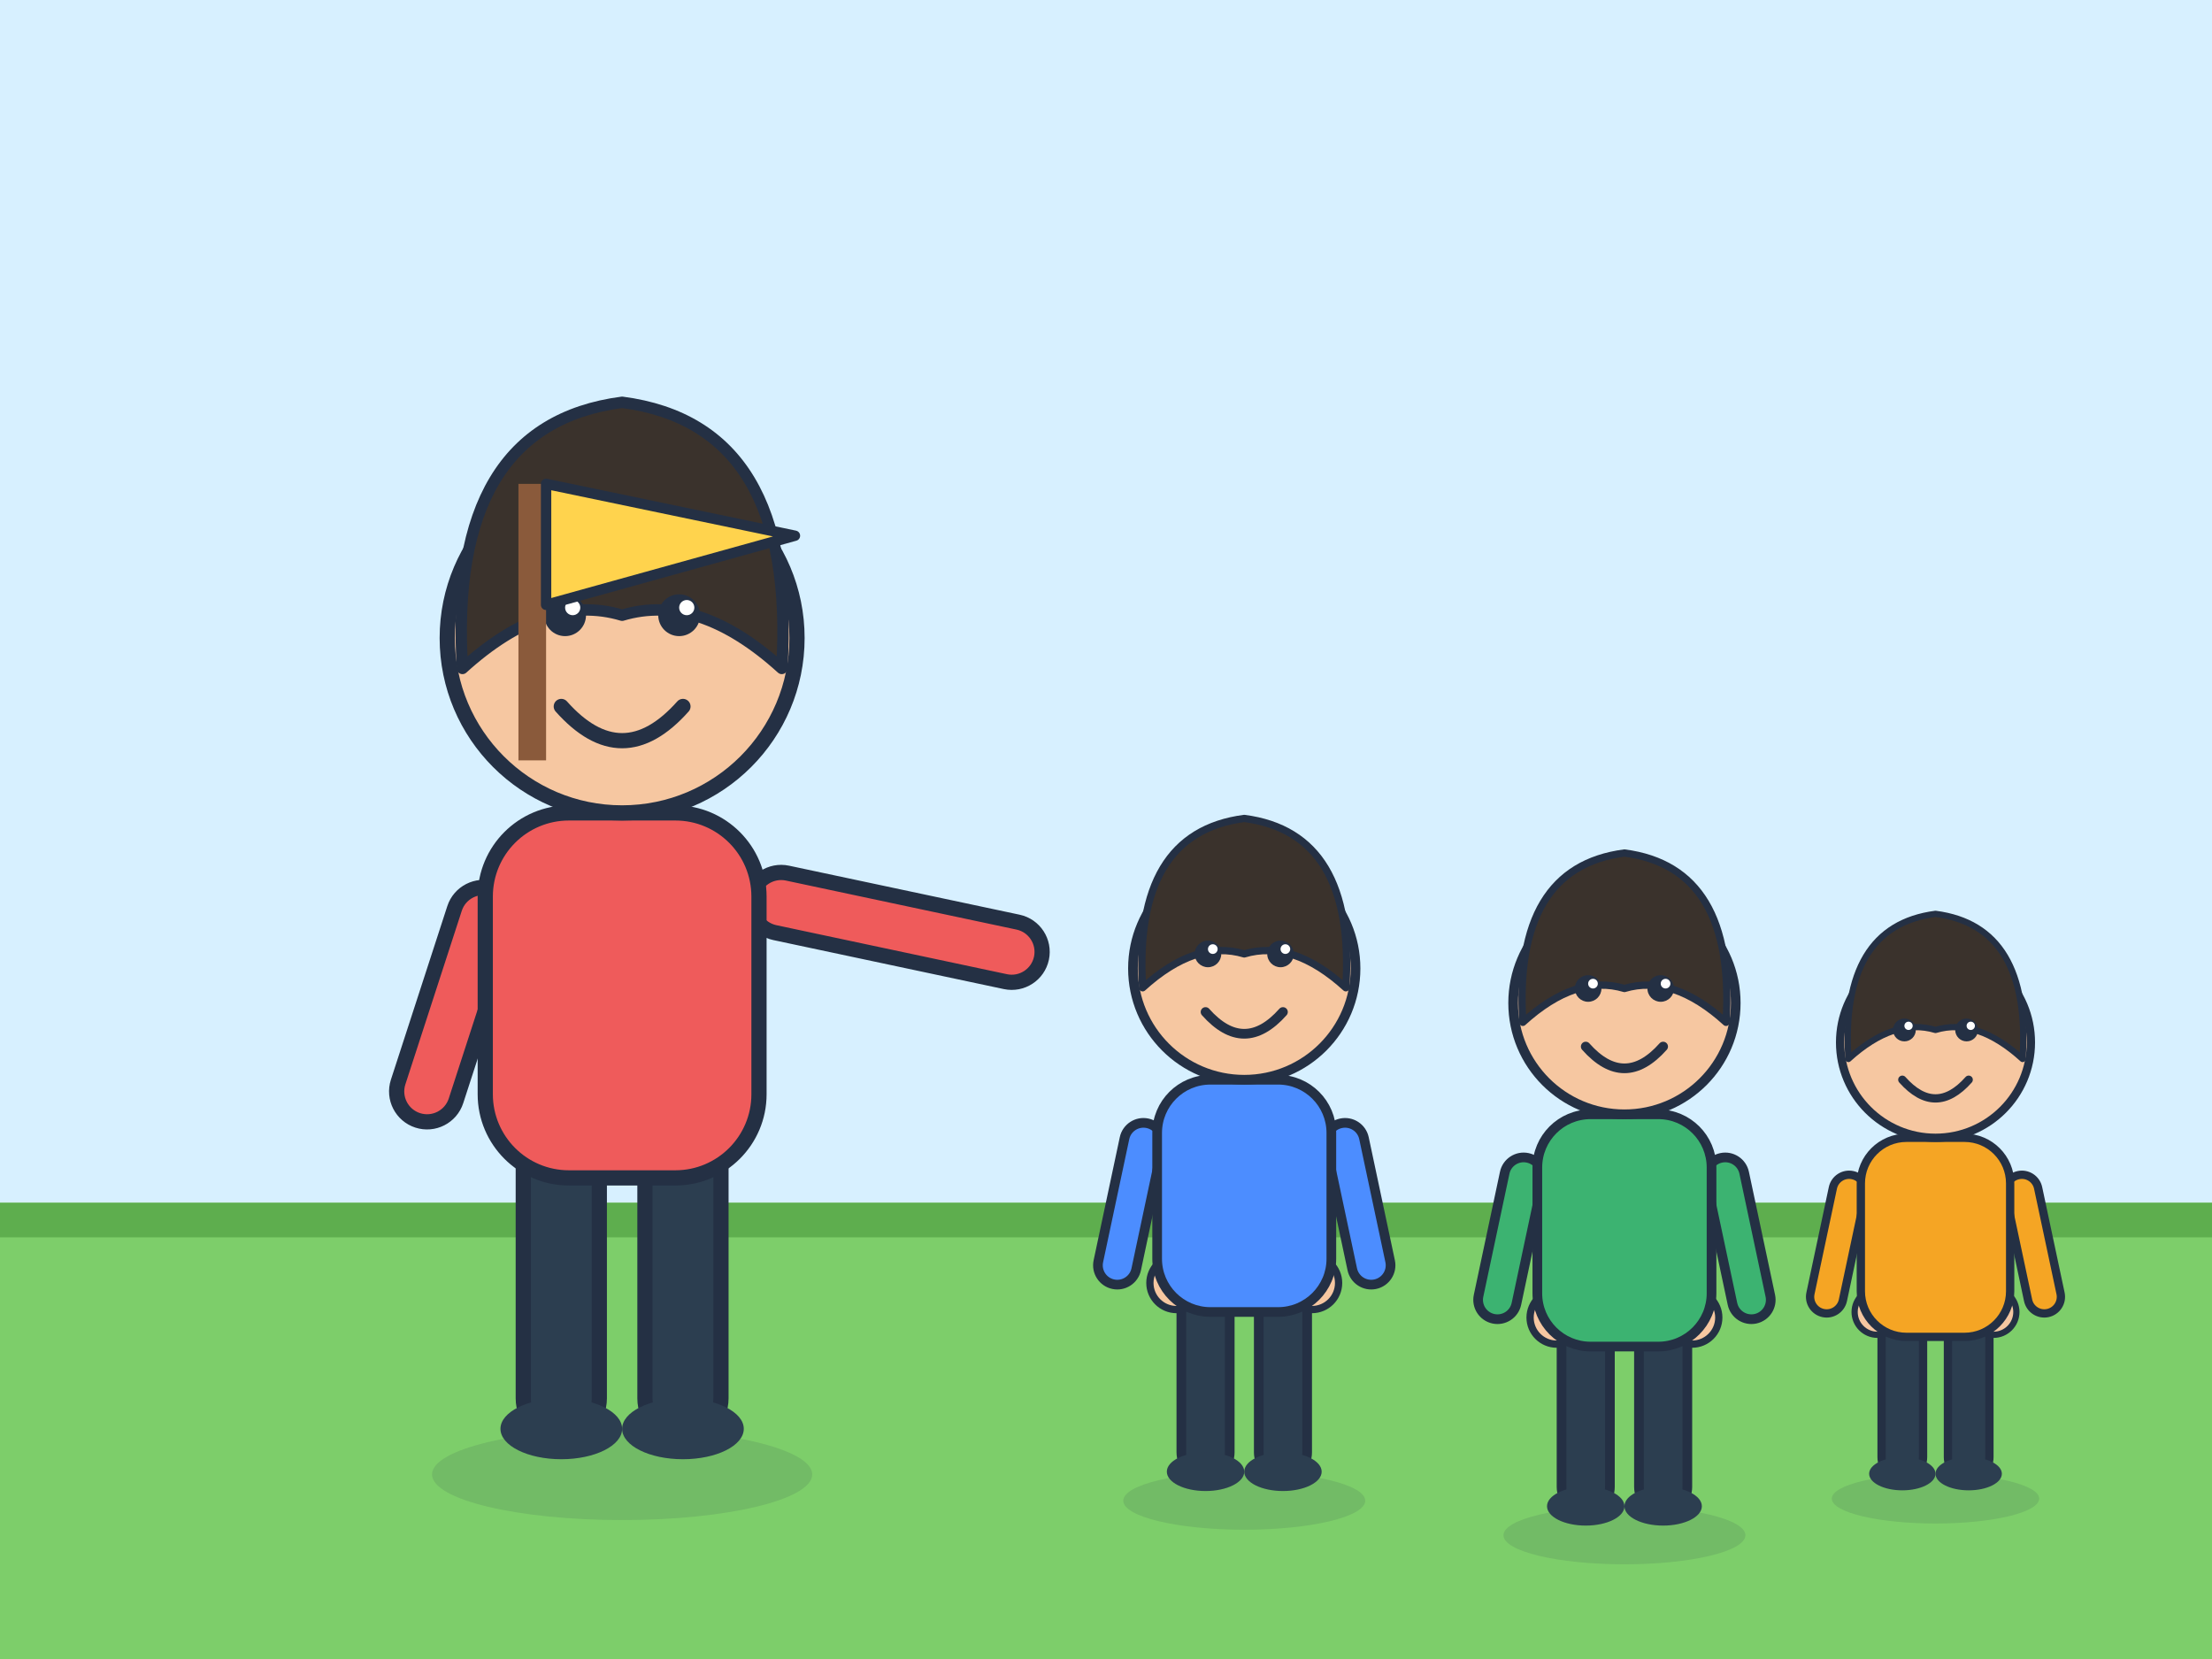
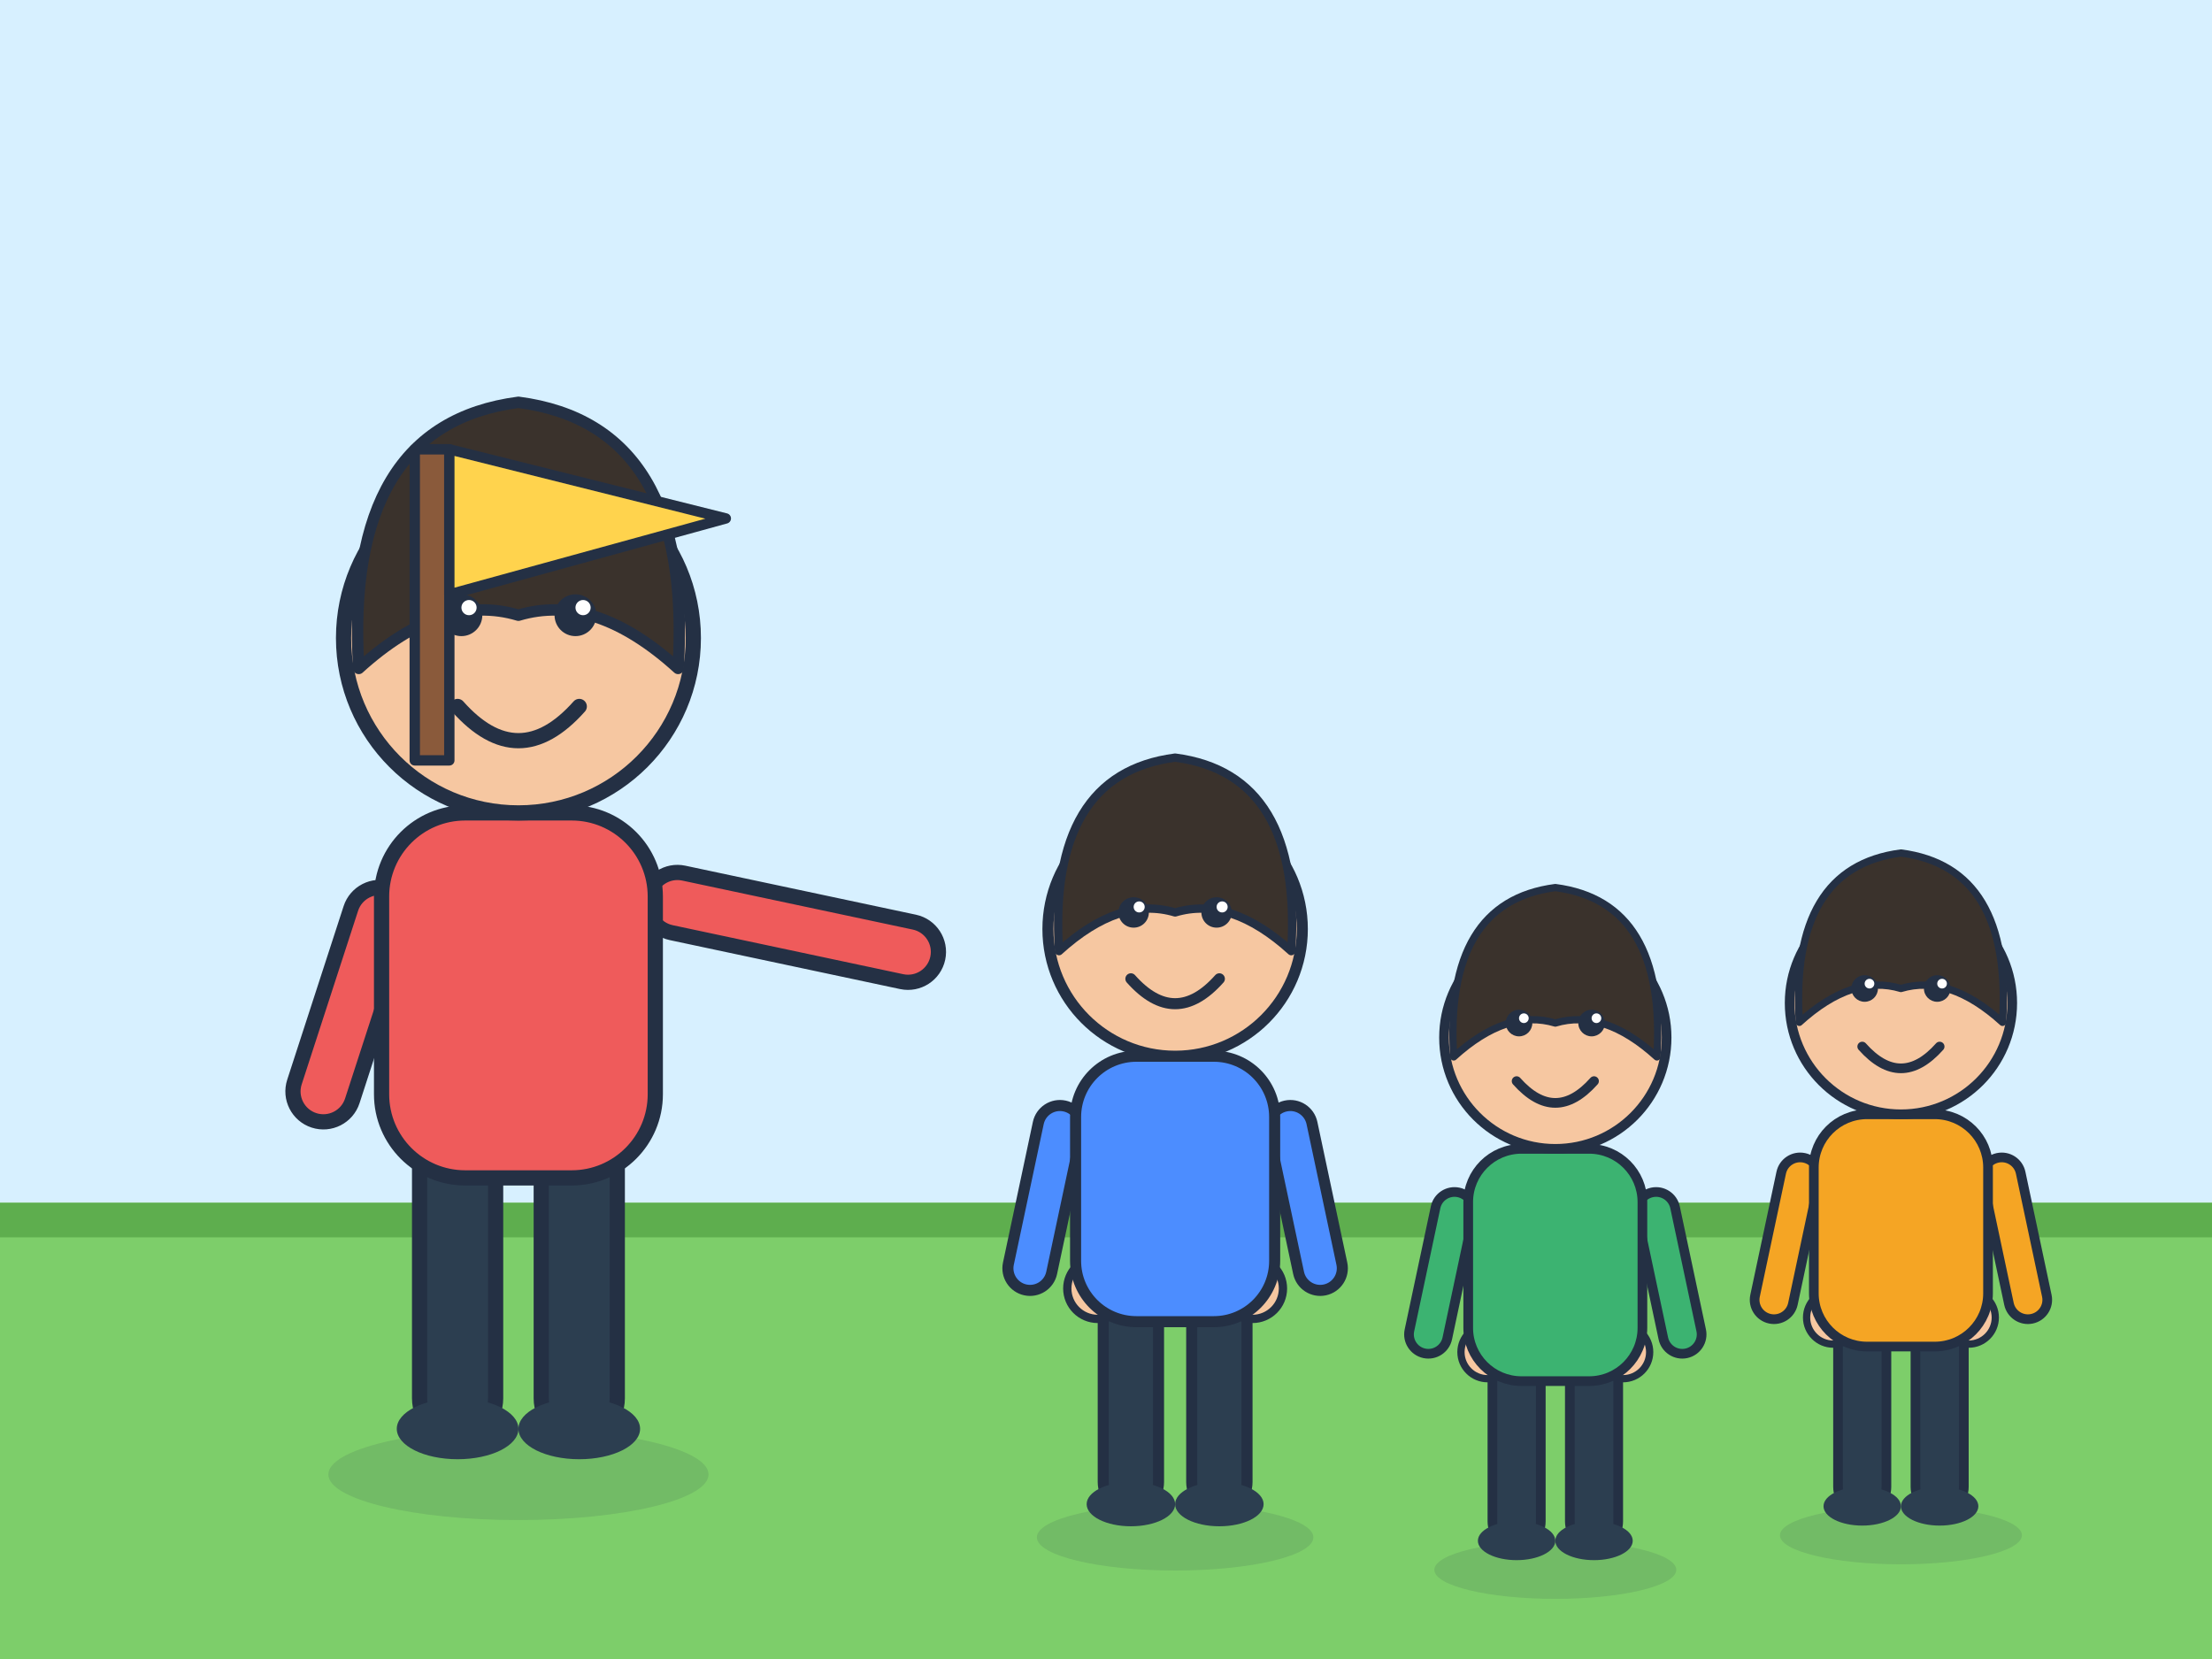
<svg xmlns="http://www.w3.org/2000/svg" width="640" height="480" viewBox="0 0 640 480" shape-rendering="geometricPrecision">
  <rect x="0.0" y="0.0" width="640.0" height="480.0" fill="#d7f0ff" />
  <rect x="0.0" y="0.0" width="640.0" height="480.0" fill="#d7f0ff" />
  <rect x="0.0" y="348.0" width="640.0" height="132.0" fill="#7dce6a" />
  <rect x="0.0" y="348.0" width="640.0" height="10.0" fill="#5eae4e" />
-   <g transform="translate(180.0 420.0) scale(1.1 1.1)">
+   <g transform="translate(150.0 420.0) scale(1.1 1.1)">
    <ellipse cx="0.0" cy="6.0" rx="50.0" ry="12.0" fill="rgba(36,48,68,0.12)" />
    <rect x="-26.0" y="-86.0" width="20.0" height="82.0" rx="10.0" fill="#2c3e50" stroke="#243044" stroke-width="4.0" stroke-linejoin="round" stroke-linecap="round" />
    <rect x="6.0" y="-86.0" width="20.0" height="82.0" rx="10.0" fill="#2c3e50" stroke="#243044" stroke-width="4.0" stroke-linejoin="round" stroke-linecap="round" />
    <ellipse cx="-16.0" cy="-6.0" rx="16.0" ry="8.0" fill="#2c3e50" />
    <ellipse cx="16.0" cy="-6.0" rx="16.0" ry="8.0" fill="#2c3e50" />
    <rect x="-8.0" y="0" width="16.0" height="64.0" rx="8.0" fill="#ef5b5b" stroke="#243044" stroke-width="4" stroke-linejoin="round" transform="translate(-34.0 -148.0) rotate(18.0)" />
    <rect x="-8.0" y="0" width="16.0" height="78.0" rx="8.0" fill="#ef5b5b" stroke="#243044" stroke-width="4" stroke-linejoin="round" transform="translate(34.0 -146.0) rotate(-78.0)" />
    <rect x="-36.0" y="-168.0" width="72.0" height="96.0" rx="22.0" fill="#ef5b5b" stroke="#243044" stroke-width="4.0" stroke-linejoin="round" stroke-linecap="round" />
    <circle cx="0.0" cy="-214.0" r="46.0" fill="#f6c7a1" stroke="#243044" stroke-width="4.0" stroke-linejoin="round" stroke-linecap="round" />
    <path d="M-42 -206 Q-46 -270 0 -276 Q46 -270 42 -206 Q20 -226 0 -220 Q-20 -226 -42 -206" fill="#3a322c" stroke="#243044" stroke-width="3.0" stroke-linejoin="round" stroke-linecap="round" />
    <circle cx="-15.0" cy="-220.0" r="5.5" fill="#243044" />
    <circle cx="15.0" cy="-220.0" r="5.5" fill="#243044" />
    <circle cx="-13.0" cy="-222.0" r="2.0" fill="#ffffff" />
    <circle cx="17.0" cy="-222.0" r="2.0" fill="#ffffff" />
    <path d="M-16 -196 Q0 -178 16 -196" fill="none" stroke="#243044" stroke-width="4.0" stroke-linejoin="round" stroke-linecap="round" />
  </g>
-   <rect x="150.0" y="140.0" width="8.0" height="80.0" fill="#8a5a3b" />
-   <polygon points="158.0,140.0 230.0,155.0 158.0,175.0" fill="#ffd34d" stroke="#243044" stroke-width="3.0" stroke-linejoin="round" stroke-linecap="round" />
-   <g transform="translate(360.0 430.0) scale(0.7 0.7)">
+   <rect x="120.0" y="130.0" width="10.0" height="90.0" fill="#8a5a3b" stroke="#243044" stroke-width="3.0" stroke-linejoin="round" stroke-linecap="round" />
+   <polygon points="130.0,130.0 210.0,150.0 130.0,172.0" fill="#ffd34d" stroke="#243044" stroke-width="3.0" stroke-linejoin="round" stroke-linecap="round" />
+   <g transform="translate(340.0 440.0) scale(0.8 0.8)">
    <ellipse cx="0.0" cy="6.0" rx="50.0" ry="12.0" fill="rgba(36,48,68,0.12)" />
    <rect x="-26.0" y="-86.0" width="20.0" height="82.0" rx="10.0" fill="#2c3e50" stroke="#243044" stroke-width="4.0" stroke-linejoin="round" stroke-linecap="round" />
    <rect x="6.0" y="-86.0" width="20.0" height="82.0" rx="10.0" fill="#2c3e50" stroke="#243044" stroke-width="4.0" stroke-linejoin="round" stroke-linecap="round" />
    <ellipse cx="-16.0" cy="-6.0" rx="16.0" ry="8.0" fill="#2c3e50" />
    <ellipse cx="16.0" cy="-6.0" rx="16.0" ry="8.0" fill="#2c3e50" />
    <rect x="-8.0" y="0" width="16.0" height="68.0" rx="8.0" fill="#4c8dff" stroke="#243044" stroke-width="4" stroke-linejoin="round" transform="translate(-40.0 -150.0) rotate(12.0)" />
    <rect x="-8.0" y="0" width="16.0" height="68.0" rx="8.0" fill="#4c8dff" stroke="#243044" stroke-width="4" stroke-linejoin="round" transform="translate(40.0 -150.0) rotate(-12.0)" />
    <circle cx="-28.0" cy="-84.0" r="11.0" fill="#f6c7a1" stroke="#243044" stroke-width="3.0" stroke-linejoin="round" stroke-linecap="round" />
    <circle cx="28.0" cy="-84.0" r="11.0" fill="#f6c7a1" stroke="#243044" stroke-width="3.0" stroke-linejoin="round" stroke-linecap="round" />
    <rect x="-36.0" y="-168.0" width="72.0" height="96.0" rx="22.0" fill="#4c8dff" stroke="#243044" stroke-width="4.0" stroke-linejoin="round" stroke-linecap="round" />
    <circle cx="0.0" cy="-214.0" r="46.0" fill="#f6c7a1" stroke="#243044" stroke-width="4.0" stroke-linejoin="round" stroke-linecap="round" />
    <path d="M-42 -206 Q-46 -270 0 -276 Q46 -270 42 -206 Q20 -226 0 -220 Q-20 -226 -42 -206" fill="#3a322c" stroke="#243044" stroke-width="3.0" stroke-linejoin="round" stroke-linecap="round" />
    <circle cx="-15.0" cy="-220.0" r="5.5" fill="#243044" />
    <circle cx="15.0" cy="-220.0" r="5.5" fill="#243044" />
    <circle cx="-13.0" cy="-222.0" r="2.0" fill="#ffffff" />
    <circle cx="17.0" cy="-222.0" r="2.0" fill="#ffffff" />
    <path d="M-16 -196 Q0 -178 16 -196" fill="none" stroke="#243044" stroke-width="4.0" stroke-linejoin="round" stroke-linecap="round" />
  </g>
-   <g transform="translate(470.0 440.0) scale(0.7 0.7)">
+   <g transform="translate(450.0 450.0) scale(0.7 0.7)">
    <ellipse cx="0.0" cy="6.0" rx="50.0" ry="12.0" fill="rgba(36,48,68,0.12)" />
    <rect x="-26.0" y="-86.0" width="20.0" height="82.0" rx="10.0" fill="#2c3e50" stroke="#243044" stroke-width="4.0" stroke-linejoin="round" stroke-linecap="round" />
    <rect x="6.0" y="-86.0" width="20.0" height="82.0" rx="10.0" fill="#2c3e50" stroke="#243044" stroke-width="4.0" stroke-linejoin="round" stroke-linecap="round" />
    <ellipse cx="-16.0" cy="-6.0" rx="16.0" ry="8.0" fill="#2c3e50" />
    <ellipse cx="16.0" cy="-6.0" rx="16.0" ry="8.0" fill="#2c3e50" />
    <rect x="-8.0" y="0" width="16.0" height="68.0" rx="8.0" fill="#3cb371" stroke="#243044" stroke-width="4" stroke-linejoin="round" transform="translate(-40.0 -150.0) rotate(12.0)" />
    <rect x="-8.0" y="0" width="16.0" height="68.0" rx="8.0" fill="#3cb371" stroke="#243044" stroke-width="4" stroke-linejoin="round" transform="translate(40.0 -150.0) rotate(-12.0)" />
    <circle cx="-28.0" cy="-84.0" r="11.0" fill="#f6c7a1" stroke="#243044" stroke-width="3.0" stroke-linejoin="round" stroke-linecap="round" />
    <circle cx="28.0" cy="-84.0" r="11.0" fill="#f6c7a1" stroke="#243044" stroke-width="3.0" stroke-linejoin="round" stroke-linecap="round" />
    <rect x="-36.0" y="-168.0" width="72.0" height="96.0" rx="22.0" fill="#3cb371" stroke="#243044" stroke-width="4.0" stroke-linejoin="round" stroke-linecap="round" />
    <circle cx="0.0" cy="-214.0" r="46.0" fill="#f6c7a1" stroke="#243044" stroke-width="4.0" stroke-linejoin="round" stroke-linecap="round" />
    <path d="M-42 -206 Q-46 -270 0 -276 Q46 -270 42 -206 Q20 -226 0 -220 Q-20 -226 -42 -206" fill="#3a322c" stroke="#243044" stroke-width="3.0" stroke-linejoin="round" stroke-linecap="round" />
    <circle cx="-15.0" cy="-220.0" r="5.5" fill="#243044" />
    <circle cx="15.0" cy="-220.0" r="5.5" fill="#243044" />
    <circle cx="-13.0" cy="-222.0" r="2.0" fill="#ffffff" />
    <circle cx="17.0" cy="-222.0" r="2.0" fill="#ffffff" />
    <path d="M-16 -196 Q0 -178 16 -196" fill="none" stroke="#243044" stroke-width="4.0" stroke-linejoin="round" stroke-linecap="round" />
  </g>
-   <g transform="translate(560.0 430.0) scale(0.6 0.6)">
+   <g transform="translate(550.0 440.0) scale(0.7 0.7)">
    <ellipse cx="0.0" cy="6.0" rx="50.0" ry="12.0" fill="rgba(36,48,68,0.12)" />
    <rect x="-26.0" y="-86.0" width="20.0" height="82.0" rx="10.0" fill="#2c3e50" stroke="#243044" stroke-width="4.0" stroke-linejoin="round" stroke-linecap="round" />
    <rect x="6.0" y="-86.0" width="20.0" height="82.0" rx="10.0" fill="#2c3e50" stroke="#243044" stroke-width="4.0" stroke-linejoin="round" stroke-linecap="round" />
    <ellipse cx="-16.0" cy="-6.0" rx="16.0" ry="8.0" fill="#2c3e50" />
    <ellipse cx="16.0" cy="-6.0" rx="16.0" ry="8.0" fill="#2c3e50" />
    <rect x="-8.0" y="0" width="16.0" height="68.0" rx="8.0" fill="#f5a524" stroke="#243044" stroke-width="4" stroke-linejoin="round" transform="translate(-40.0 -150.0) rotate(12.0)" />
    <rect x="-8.0" y="0" width="16.0" height="68.0" rx="8.0" fill="#f5a524" stroke="#243044" stroke-width="4" stroke-linejoin="round" transform="translate(40.0 -150.0) rotate(-12.0)" />
    <circle cx="-28.0" cy="-84.0" r="11.0" fill="#f6c7a1" stroke="#243044" stroke-width="3.0" stroke-linejoin="round" stroke-linecap="round" />
    <circle cx="28.0" cy="-84.0" r="11.0" fill="#f6c7a1" stroke="#243044" stroke-width="3.0" stroke-linejoin="round" stroke-linecap="round" />
    <rect x="-36.0" y="-168.0" width="72.0" height="96.0" rx="22.0" fill="#f5a524" stroke="#243044" stroke-width="4.0" stroke-linejoin="round" stroke-linecap="round" />
    <circle cx="0.0" cy="-214.0" r="46.0" fill="#f6c7a1" stroke="#243044" stroke-width="4.0" stroke-linejoin="round" stroke-linecap="round" />
    <path d="M-42 -206 Q-46 -270 0 -276 Q46 -270 42 -206 Q20 -226 0 -220 Q-20 -226 -42 -206" fill="#3a322c" stroke="#243044" stroke-width="3.0" stroke-linejoin="round" stroke-linecap="round" />
    <circle cx="-15.0" cy="-220.0" r="5.5" fill="#243044" />
    <circle cx="15.0" cy="-220.0" r="5.5" fill="#243044" />
    <circle cx="-13.0" cy="-222.0" r="2.0" fill="#ffffff" />
    <circle cx="17.0" cy="-222.0" r="2.0" fill="#ffffff" />
    <path d="M-16 -196 Q0 -178 16 -196" fill="none" stroke="#243044" stroke-width="4.0" stroke-linejoin="round" stroke-linecap="round" />
  </g>
</svg>
